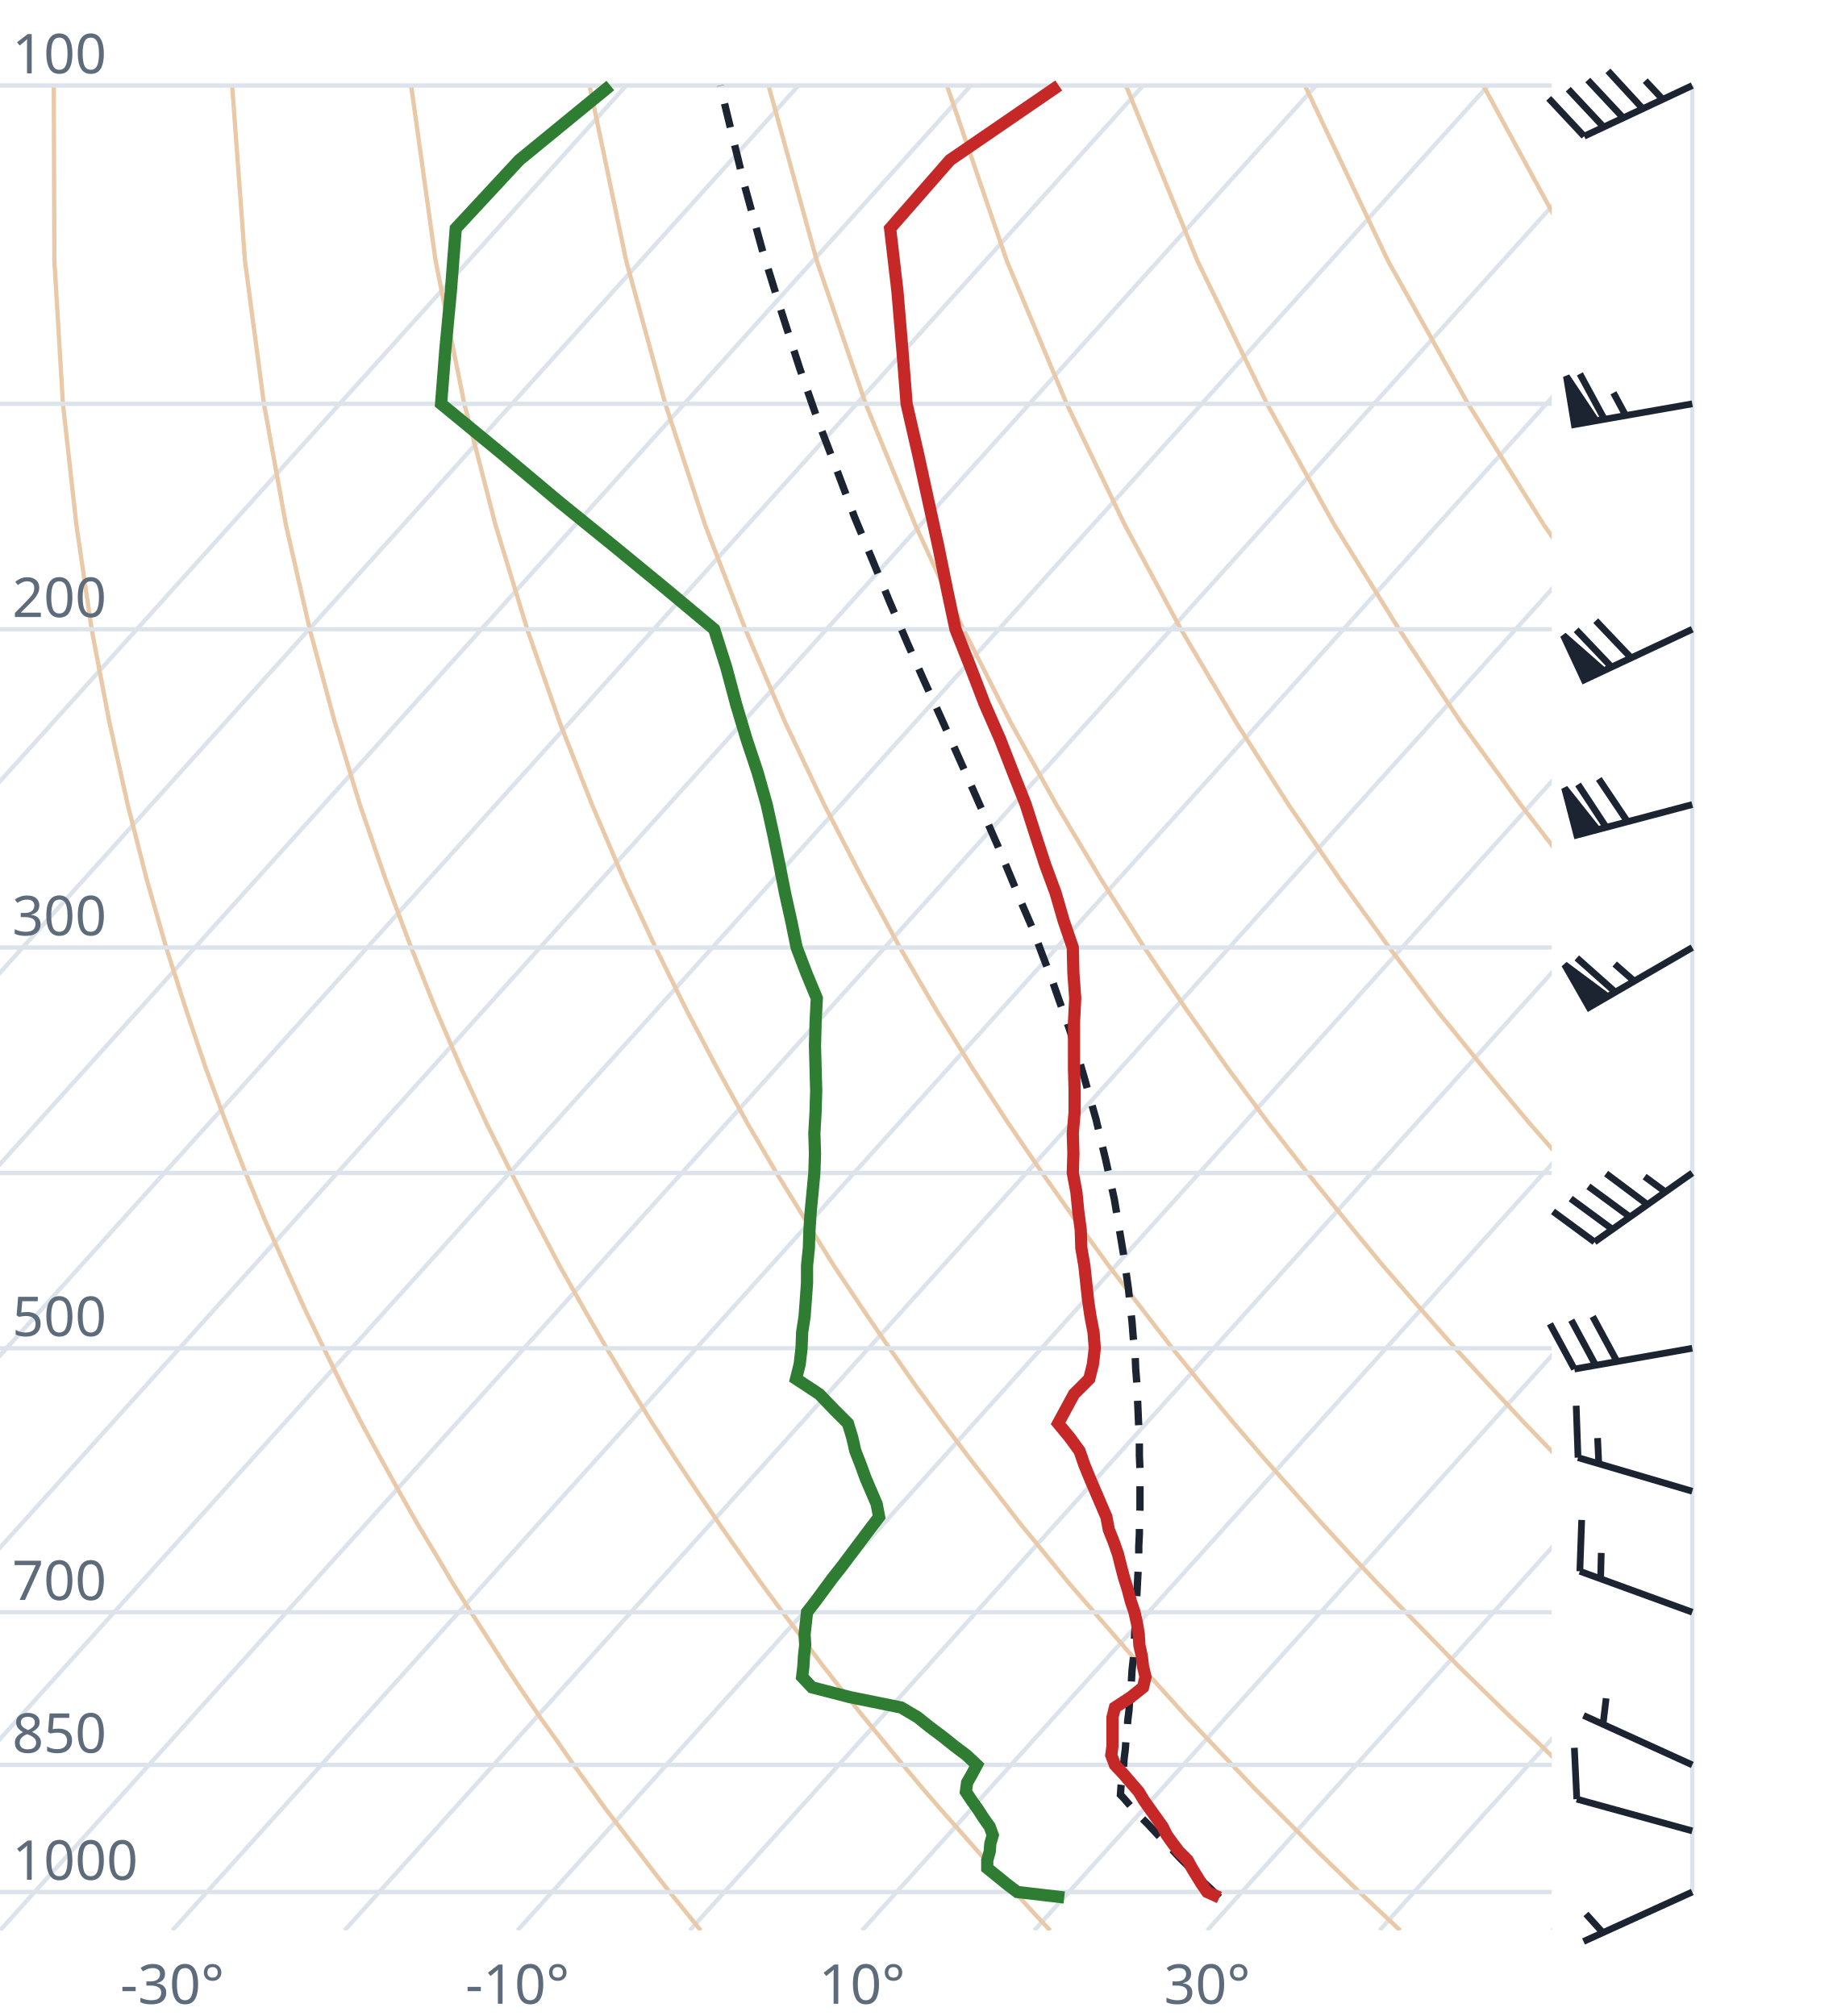
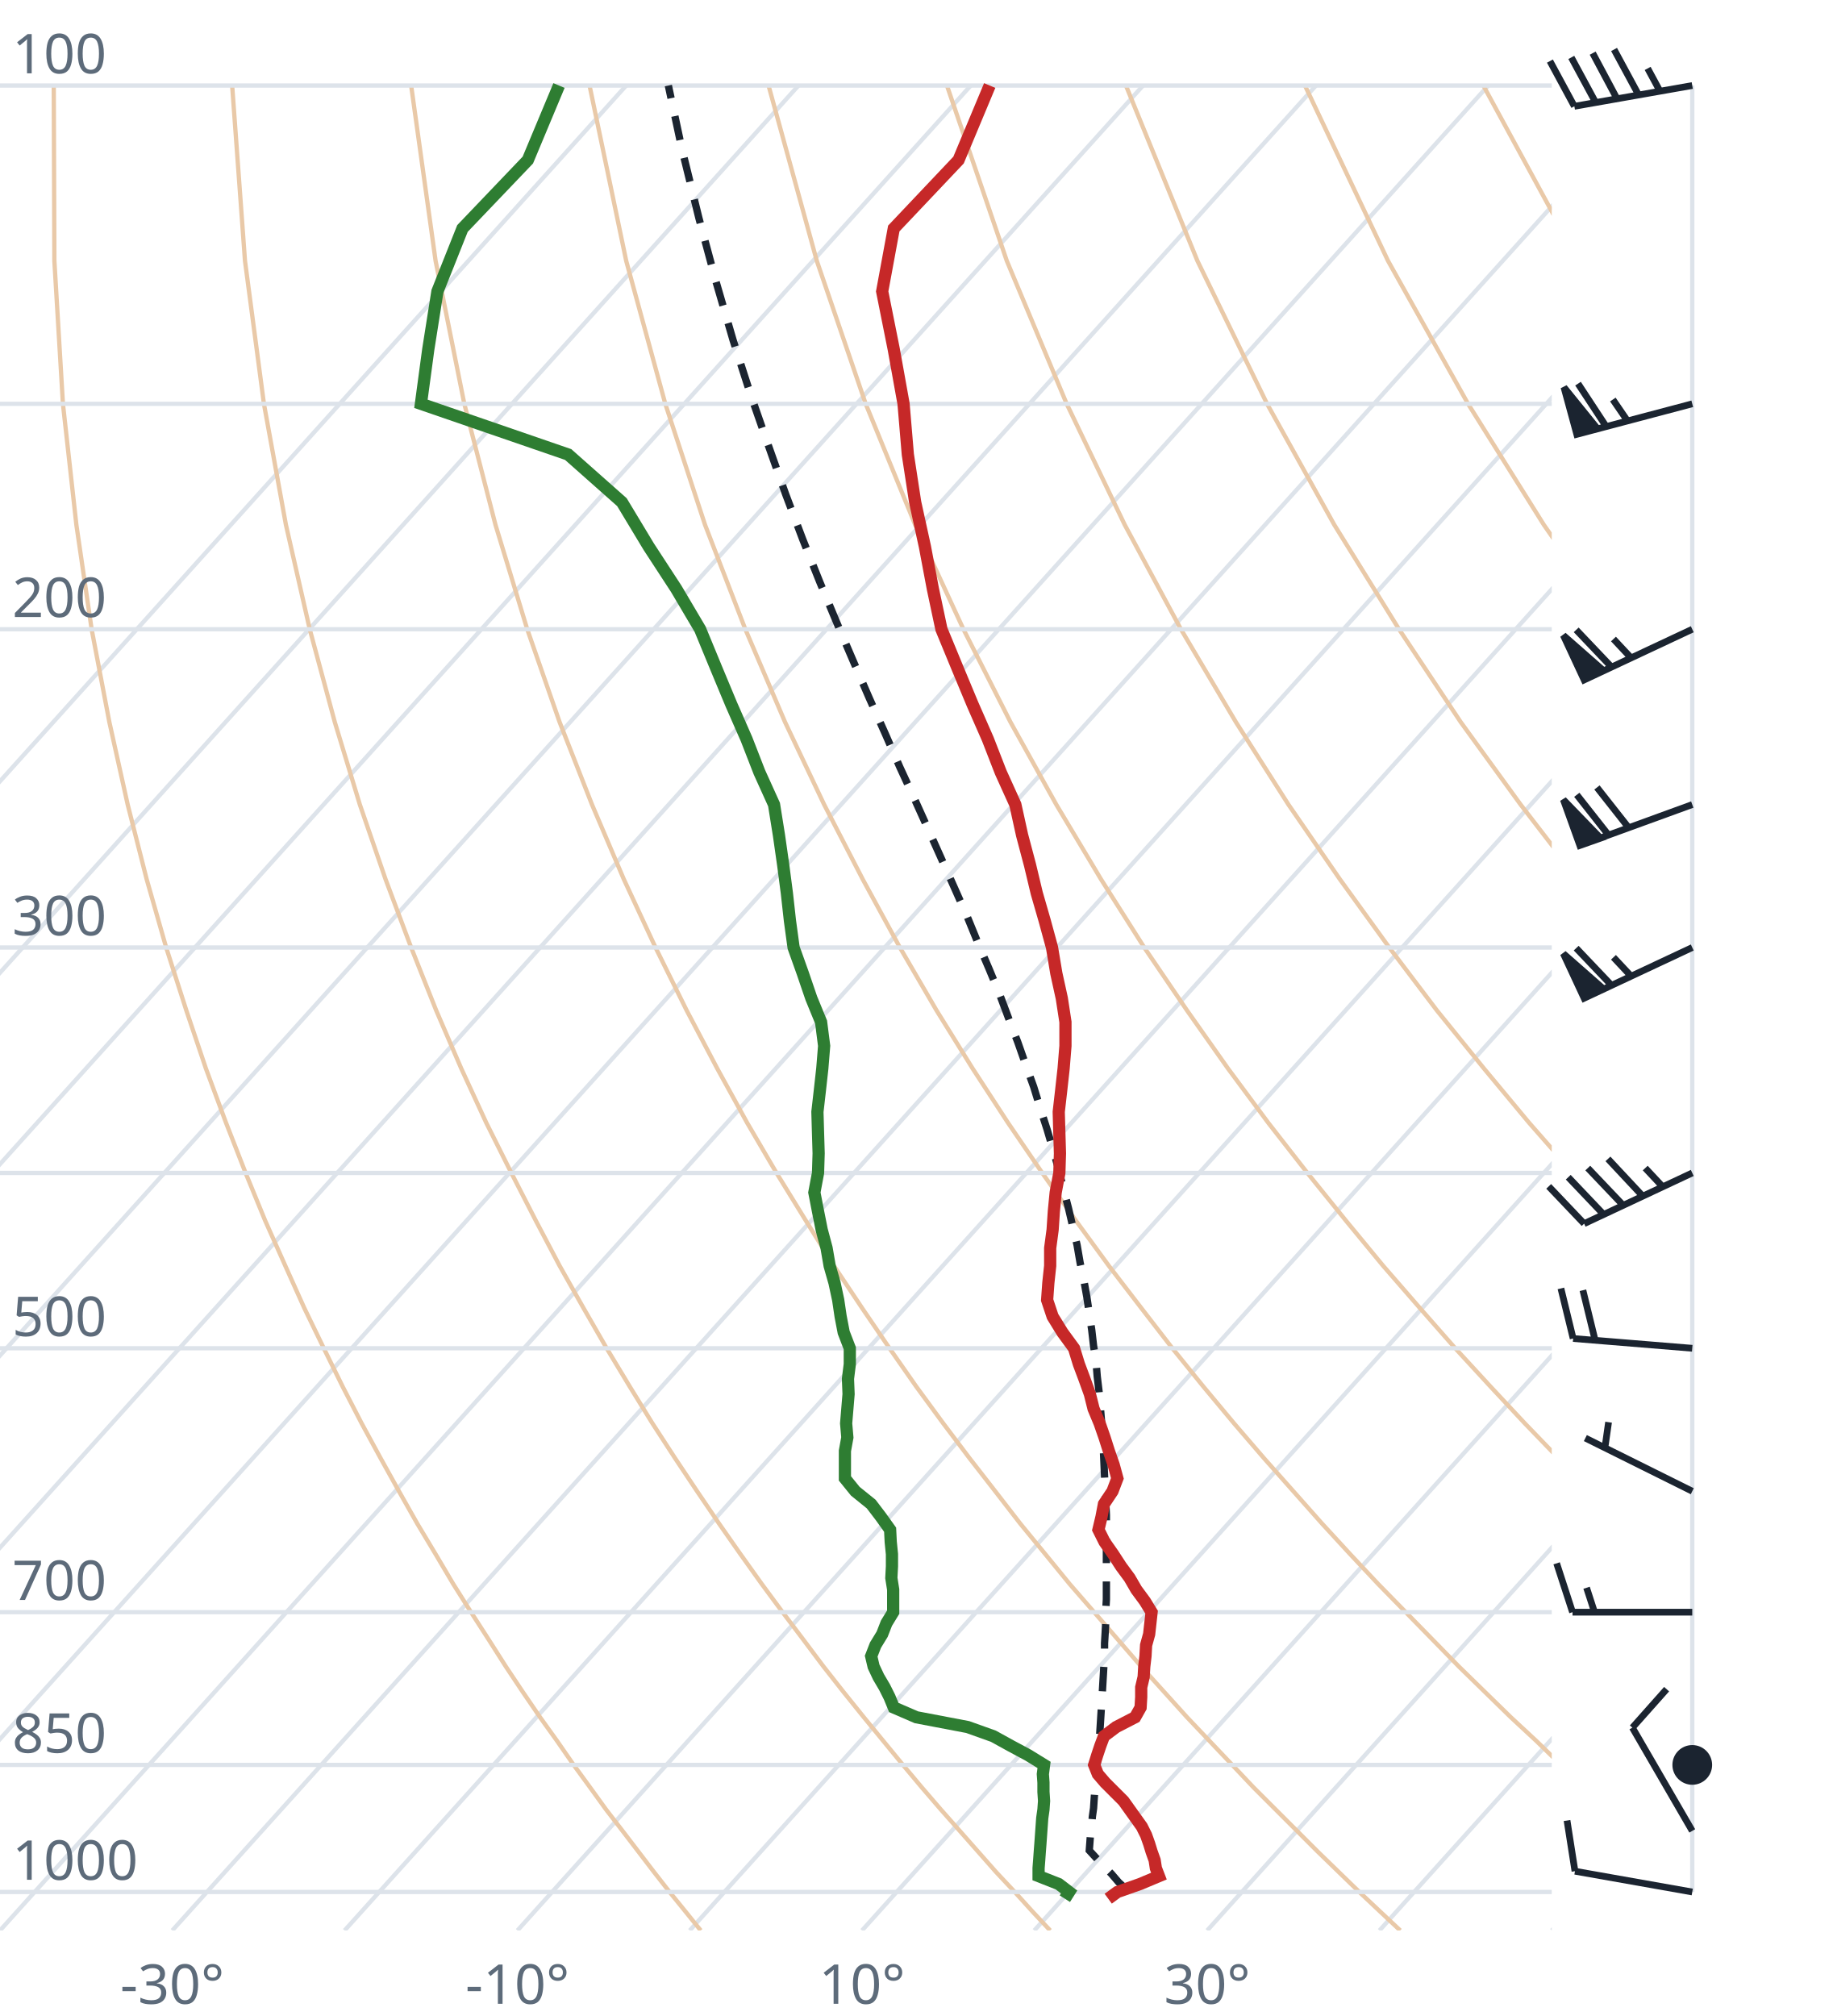
<svg xmlns="http://www.w3.org/2000/svg" viewBox="0 0 300 330" font-family="system-ui,sans-serif" font-size="9">
  <style>.g{stroke:#dde3ea;stroke-width:.7;fill:none}.ad{stroke:#e9c9a8;stroke-width:.7;fill:none}.t{stroke:#c62828;stroke-width:2;fill:none}.d{stroke:#2e7d32;stroke-width:2;fill:none}.pc{stroke:#1b2430;stroke-width:1.2;stroke-dasharray:4 3;fill:none}.barb{stroke:#1b2430;stroke-width:1.1;fill:#1b2430}text{fill:#5d6b7a}</style>
  <clipPath id="c">
    <rect x="0" y="0" width="254" height="316.0" />
  </clipPath>
  <g clip-path="url(#c)">
    <line class="g" x1="-169.3" y1="316.0" x2="102.5" y2="14.0" />
    <line class="g" x1="-141.1" y1="316.0" x2="130.7" y2="14.0" />
    <line class="g" x1="-112.9" y1="316.0" x2="158.9" y2="14.0" />
    <line class="g" x1="-84.7" y1="316.0" x2="187.1" y2="14.0" />
    <line class="g" x1="-56.4" y1="316.0" x2="215.4" y2="14.0" />
    <line class="g" x1="-28.2" y1="316.0" x2="243.6" y2="14.0" />
    <line class="g" x1="0.0" y1="316.0" x2="271.8" y2="14.0" />
    <line class="g" x1="28.2" y1="316.0" x2="300.0" y2="14.0" />
    <line class="g" x1="56.4" y1="316.0" x2="328.2" y2="14.0" />
    <line class="g" x1="84.7" y1="316.0" x2="356.5" y2="14.0" />
    <line class="g" x1="112.9" y1="316.0" x2="384.7" y2="14.0" />
    <line class="g" x1="141.1" y1="316.0" x2="412.9" y2="14.0" />
    <line class="g" x1="169.3" y1="316.0" x2="441.1" y2="14.0" />
    <line class="g" x1="197.6" y1="316.0" x2="469.4" y2="14.0" />
    <line class="g" x1="225.8" y1="316.0" x2="497.6" y2="14.0" />
    <line class="g" x1="254.0" y1="316.0" x2="525.8" y2="14.0" />
    <path class="ad" d="M114.7,316.0L112.2,312.9L109.6,309.7L107.1,306.5L104.5,303.1L101.9,299.7L99.2,296.2L96.6,292.6L93.9,288.9L91.2,285.0L88.4,281.1L85.6,277.0L82.8,272.8L80.0,268.4L77.1,263.9L74.2,259.3L71.3,254.4L68.3,249.4L65.3,244.1L62.3,238.7L59.2,233.0L56.1,227.0L53.0,220.7L49.8,214.1L46.7,207.2L43.4,199.8L40.2,192.0L37.0,183.8L33.7,174.9L30.5,165.4L27.2,155.1L24.0,143.9L20.9,131.7L17.9,118.2L15.0,103.0L12.5,85.9L10.3,66.1L8.9,42.7L8.8,14.0" />
    <path class="ad" d="M171.9,316.0L169.0,312.9L166.1,309.7L163.1,306.5L160.1,303.1L157.1,299.7L154.0,296.2L150.9,292.6L147.8,288.9L144.6,285.0L141.4,281.1L138.1,277.0L134.8,272.8L131.5,268.4L128.1,263.9L124.7,259.3L121.2,254.4L117.7,249.4L114.1,244.1L110.5,238.7L106.8,233.0L103.1,227.0L99.3,220.7L95.5,214.1L91.6,207.2L87.7,199.8L83.7,192.0L79.6,183.8L75.5,174.9L71.4,165.4L67.3,155.1L63.1,143.9L58.9,131.7L54.8,118.2L50.7,103.0L46.8,85.9L43.2,66.1L40.1,42.7L38.0,14.0" />
    <path class="ad" d="M229.2,316.0L225.9,312.9L222.5,309.7L219.2,306.5L215.7,303.1L212.3,299.7L208.8,296.2L205.2,292.6L201.7,288.9L198.0,285.0L194.3,281.1L190.6,277.0L186.8,272.8L183.0,268.4L179.1,263.9L175.1,259.3L171.1,254.4L167.0,249.4L162.9,244.1L158.7,238.7L154.4,233.0L150.0,227.0L145.6,220.7L141.1,214.1L136.5,207.2L131.9,199.8L127.1,192.0L122.3,183.8L117.4,174.9L112.4,165.4L107.3,155.1L102.1,143.9L96.9,131.7L91.6,118.2L86.3,103.0L81.1,85.9L76.0,66.1L71.3,42.7L67.3,14.0" />
    <path class="ad" d="M286.4,316.0L282.7,312.9L279.0,309.7L275.2,306.5L271.4,303.1L267.5,299.7L263.6,296.2L259.6,292.6L255.5,288.9L251.5,285.0L247.3,281.1L243.1,277.0L238.8,272.8L234.5,268.4L230.1,263.9L225.6,259.3L221.0,254.4L216.4,249.4L211.7,244.1L206.9,238.7L202.0,233.0L197.0,227.0L191.9,220.7L186.8,214.1L181.5,207.2L176.1,199.8L170.6,192.0L165.0,183.8L159.2,174.9L153.3,165.4L147.3,155.1L141.2,143.9L134.9,131.7L128.5,118.2L122.0,103.0L115.4,85.9L108.9,66.1L102.5,42.7L96.5,14.0" />
    <path class="ad" d="M343.6,316.0L339.5,312.9L335.4,309.7L331.2,306.5L327.0,303.1L322.7,299.7L318.3,296.2L313.9,292.6L309.4,288.9L304.9,285.0L300.3,281.1L295.6,277.0L290.8,272.8L286.0,268.4L281.0,263.9L276.0,259.3L270.9,254.4L265.7,249.4L260.5,244.1L255.1,238.7L249.6,233.0L244.0,227.0L238.2,220.7L232.4,214.1L226.4,207.2L220.3,199.8L214.0,192.0L207.6,183.8L201.0,174.9L194.3,165.4L187.3,155.1L180.2,143.9L172.9,131.7L165.4,118.2L157.7,103.0L149.8,85.9L141.7,66.1L133.7,42.7L125.8,14.0" />
    <path class="ad" d="M400.9,316.0L396.4,312.9L391.9,309.7L387.3,306.5L382.6,303.1L377.9,299.7L373.1,296.2L368.2,292.6L363.3,288.9L358.3,285.0L353.2,281.1L348.1,277.0L342.8,272.8L337.5,268.4L332.0,263.9L326.5,259.3L320.9,254.4L315.1,249.4L309.2,244.1L303.3,238.7L297.2,233.0L290.9,227.0L284.6,220.7L278.0,214.1L271.4,207.2L264.5,199.8L257.5,192.0L250.3,183.8L242.9,174.9L235.2,165.4L227.4,155.1L219.3,143.9L210.9,131.7L202.3,118.2L193.3,103.0L184.1,85.9L174.6,66.1L164.8,42.7L155.0,14.0" />
    <path class="ad" d="M458.1,316.0L453.2,312.9L448.3,309.7L443.3,306.5L438.2,303.1L433.1,299.7L427.9,296.2L422.6,292.6L417.2,288.9L411.7,285.0L406.2,281.1L400.5,277.0L394.8,272.8L389.0,268.4L383.0,263.9L376.9,259.3L370.8,254.4L364.5,249.4L358.0,244.1L351.5,238.7L344.8,233.0L337.9,227.0L330.9,220.7L323.7,214.1L316.3,207.2L308.7,199.8L300.9,192.0L292.9,183.8L284.7,174.9L276.2,165.4L267.4,155.1L258.3,143.9L248.9,131.7L239.1,118.2L229.0,103.0L218.4,85.9L207.4,66.1L196.0,42.7L184.3,14.0" />
    <path class="ad" d="M515.3,316.0L510.1,312.9L504.7,309.7L499.3,306.5L493.9,303.1L488.3,299.7L482.7,296.2L476.9,292.6L471.1,288.9L465.2,285.0L459.2,281.1L453.0,277.0L446.8,272.8L440.5,268.4L434.0,263.9L427.4,259.3L420.7,254.4L413.8,249.4L406.8,244.1L399.7,238.7L392.4,233.0L384.9,227.0L377.2,220.7L369.3,214.1L361.2,207.2L352.9,199.8L344.4,192.0L335.6,183.8L326.5,174.9L317.1,165.4L307.4,155.1L297.4,143.9L286.9,131.7L276.0,118.2L264.6,103.0L252.7,85.9L240.3,66.1L227.2,42.7L213.6,14.0" />
    <path class="ad" d="M572.6,316.0L566.9,312.9L561.2,309.7L555.4,306.5L549.5,303.1L543.5,299.7L537.4,296.2L531.3,292.6L525.0,288.9L518.6,285.0L512.1,281.1L505.5,277.0L498.8,272.8L491.9,268.4L485.0,263.9L477.9,259.3L470.6,254.4L463.2,249.4L455.6,244.1L447.9,238.7L439.9,233.0L431.8,227.0L423.5,220.7L415.0,214.1L406.2,207.2L397.2,199.8L387.9,192.0L378.3,183.8L368.4,174.9L358.1,165.4L347.5,155.1L336.4,143.9L324.9,131.7L312.9,118.2L300.3,103.0L287.1,85.9L273.1,66.1L258.4,42.7L242.8,14.0" />
    <path class="ad" d="M629.8,316.0L623.8,312.9L617.6,309.7L611.4,306.5L605.1,303.1L598.7,299.7L592.2,296.2L585.6,292.6L578.9,288.9L572.0,285.0L565.1,281.1L558.0,277.0L550.8,272.8L543.4,268.4L536.0,263.9L528.3,259.3L520.5,254.4L512.5,249.4L504.4,244.1L496.1,238.7L487.5,233.0L478.8,227.0L469.8,220.7L460.6,214.1L451.1,207.2L441.4,199.8L431.3,192.0L420.9,183.8L410.2,174.9L399.1,165.4L387.5,155.1L375.5,143.9L362.9,131.7L349.8,118.2L335.9,103.0L321.4,85.9L306.0,66.1L289.6,42.7L272.1,14.0" />
    <line class="g" x1="0" y1="309.7" x2="254" y2="309.7" />
    <line class="g" x1="0" y1="288.9" x2="254" y2="288.9" />
    <line class="g" x1="0" y1="263.9" x2="254" y2="263.9" />
    <line class="g" x1="0" y1="220.7" x2="254" y2="220.7" />
    <line class="g" x1="0" y1="192.0" x2="254" y2="192.0" />
    <line class="g" x1="0" y1="155.1" x2="254" y2="155.1" />
    <line class="g" x1="0" y1="103.0" x2="254" y2="103.0" />
    <line class="g" x1="0" y1="66.1" x2="254" y2="66.1" />
    <line class="g" x1="0" y1="14.0" x2="254" y2="14.0" />
-     <path class="pc" d="M199.6,310.6L198.3,309.3L197.0,308.1L195.7,306.7L194.4,305.4L193.1,304.1L191.8,302.7L190.5,301.4L189.2,300.0L187.9,298.6L186.5,297.2L185.2,295.8L183.9,294.3L183.4,293.8L183.5,292.3L183.7,290.9L183.9,289.4L184.0,287.9L184.2,286.3L184.3,284.8L184.5,283.2L184.6,281.6L184.8,280.0L184.9,278.4L185.1,276.7L185.2,275.1L185.3,273.4L185.5,271.6L185.6,269.9L185.7,268.1L185.8,266.4L185.9,264.5L186.0,262.7L186.1,260.8L186.2,258.9L186.3,257.0L186.4,255.1L186.4,253.1L186.5,251.1L186.5,249.0L186.6,247.0L186.6,244.8L186.6,242.7L186.6,240.5L186.5,238.3L186.5,236.0L186.4,233.7L186.3,231.4L186.2,229.0L186.1,226.6L185.9,224.1L185.8,221.6L185.5,219.0L185.3,216.4L185.0,213.7L184.7,210.9L184.3,208.1L183.9,205.3L183.4,202.3L182.9,199.3L182.4,196.3L181.7,193.1L181.0,189.9L180.2,186.6L179.4,183.2L178.4,179.7L177.4,176.1L176.3,172.4L175.1,168.6L173.7,164.7L172.3,160.7L170.7,156.5L169.1,152.2L167.2,147.8L165.3,143.2L163.3,138.4L161.1,133.4L158.8,128.2L156.4,122.8L153.9,117.2L151.2,111.3L148.5,105.2L145.7,98.7L142.9,91.9L139.9,84.7L137.0,77.0L133.9,68.9L130.9,60.3L127.9,51.0L124.8,41.0L121.8,30.1L118.9,18.2L117.9,14.0" />
-     <path class="t" d="M199.6,310.6L197.6,309.7L196.7,308.4L195.9,307.1L195.1,305.8L194.4,304.5L193.0,303.1L192.0,301.8L191.0,300.4L190.3,299.0L189.3,297.6L188.3,296.2L187.3,294.8L186.4,293.3L185.1,291.8L183.9,290.4L182.5,288.9L181.9,287.3L182.1,285.8L182.1,284.2L182.1,282.7L182.1,281.1L182.5,279.5L185.1,277.8L187.1,276.2L187.5,274.5L187.1,272.8L186.9,271.1L186.5,269.3L186.4,267.5L186.1,265.7L185.7,263.9L185.1,262.1L184.6,260.2L184.0,258.3L183.5,256.4L183.0,254.4L182.3,252.4L181.5,250.4L181.1,248.3L180.2,246.2L179.3,244.1L178.4,242.0L177.5,239.8L176.7,237.5L175.1,235.3L173.2,233.0L174.5,230.6L175.8,228.2L178.3,225.7L178.9,223.3L179.2,220.7L179.0,218.1L178.5,215.5L178.1,212.8L177.8,210.0L177.5,207.2L177.0,204.3L176.9,201.3L176.5,198.3L176.2,195.2L175.6,192.0L175.7,188.8L175.6,185.5L175.9,182.0L175.9,178.5L175.8,174.9L175.8,171.2L175.8,167.3L176.0,163.4L175.7,159.3L175.6,155.1L174.1,150.7L172.8,146.2L171.1,141.6L169.5,136.7L167.9,131.7L165.8,126.4L163.7,121.0L161.2,115.3L158.9,109.3L156.4,103.0L155.0,96.4L153.6,89.5L152.0,82.2L150.3,74.4L148.4,66.1L147.7,57.2L146.9,47.7L145.7,37.4L155.5,26.2L173.3,14.0" />
-     <path class="d" d="M174.2,310.6L166.5,309.7L164.8,308.4L163.2,307.1L161.6,305.8L161.6,304.5L162.0,303.1L162.1,301.8L162.5,300.4L162.0,299.0L161.0,297.6L160.1,296.2L159.1,294.8L158.1,293.3L158.3,291.8L159.1,290.4L159.9,288.9L158.2,287.3L156.2,285.8L154.2,284.2L152.2,282.7L150.2,281.1L147.5,279.5L139.1,277.8L132.9,276.2L131.3,274.5L131.5,272.8L131.6,271.1L131.8,269.3L131.7,267.5L131.9,265.7L132.1,263.9L133.5,262.1L134.9,260.2L136.3,258.3L137.8,256.4L139.3,254.4L140.8,252.4L142.3,250.4L143.9,248.3L143.5,246.2L142.6,244.1L141.7,242.0L140.9,239.8L140.0,237.5L139.5,235.3L138.8,233.0L136.4,230.6L134.1,228.2L130.3,225.7L130.9,223.3L131.2,220.7L131.3,218.1L131.7,215.5L131.9,212.8L132.1,210.0L132.1,207.2L132.4,204.3L132.5,201.3L132.7,198.3L133.0,195.2L133.3,192.0L133.4,188.8L133.3,185.5L133.5,182.0L133.6,178.5L133.5,174.9L133.4,171.2L133.5,167.3L133.7,163.4L132.0,159.3L130.4,155.1L129.5,150.7L128.5,146.2L127.6,141.6L126.6,136.7L125.5,131.7L124.0,126.4L122.2,121.0L120.5,115.3L118.9,109.3L116.9,103.0L109.0,96.4L100.6,89.5L91.6,82.2L82.3,74.4L72.2,66.1L72.9,57.2L73.8,47.7L74.6,37.4L85.0,26.2L99.9,14.0" />
+     <path class="pc" d="M184.4,309.3L183.1,308.1L181.9,306.7L180.6,305.4L179.4,304.1L178.3,302.9L178.4,301.6L178.5,300.2L178.7,298.8L178.8,297.4L179.0,296.0L179.1,294.5L179.2,293.1L179.4,291.6L179.5,290.1L179.6,288.6L179.7,287.1L179.9,285.5L180.0,284.0L180.1,282.4L180.2,280.8L180.3,279.2L180.4,277.6L180.5,275.9L180.6,274.2L180.7,272.5L180.8,270.8L180.8,269.0L180.9,267.3L181.0,265.4L181.0,263.6L181.1,261.8L181.1,259.9L181.1,258.0L181.1,256.0L181.1,254.1L181.1,252.1L181.1,250.1L181.1,248.0L181.0,245.9L180.9,243.8L180.8,241.6L180.7,239.4L180.6,237.2L180.5,234.9L180.3,232.6L180.1,230.2L179.9,227.8L179.6,225.3L179.4,222.8L179.0,220.3L178.7,217.7L178.3,215.0L177.9,212.3L177.4,209.5L176.8,206.7L176.3,203.8L175.6,200.8L174.9,197.8L174.1,194.7L173.3,191.5L172.4,188.3L171.4,184.9L170.3,181.5L169.2,177.9L167.9,174.3L166.6,170.6L165.1,166.7L163.6,162.7L161.9,158.6L160.1,154.4L158.3,150.0L156.3,145.5L154.2,140.8L152.0,135.9L149.7,130.8L147.3,125.6L144.9,120.1L142.3,114.3L139.7,108.3L137.0,102.0L134.2,95.3L131.4,88.3L128.6,80.9L125.8,73.0L122.9,64.7L120.0,55.7L117.2,46.1L114.4,35.7L111.6,24.3L109.4,14.0" />
+     <path class="t" d="M181.4,310.8L182.9,309.7L186.6,308.4L189.7,307.1L189.2,305.8L189.0,304.5L188.5,303.1L188.1,301.8L187.6,300.4L186.9,299.0L185.9,297.6L184.9,296.2L183.9,294.8L182.4,293.3L180.9,291.8L179.7,290.4L179.1,288.9L179.6,287.3L180.1,285.8L180.7,284.2L182.7,282.7L185.8,281.1L186.7,279.5L186.8,277.8L186.8,276.2L187.2,274.5L187.3,272.8L187.5,271.1L187.6,269.3L188.1,267.5L188.3,265.7L188.5,263.9L187.4,262.1L186.0,260.2L184.9,258.3L183.5,256.4L182.2,254.4L180.8,252.4L179.8,250.4L180.3,248.3L180.7,246.2L182.1,244.1L182.9,242.0L182.3,239.8L181.5,237.5L180.8,235.3L180.0,233.0L179.0,230.6L178.4,228.2L177.5,225.7L176.6,223.3L175.8,220.7L173.9,218.1L172.3,215.5L171.4,212.8L171.6,210.0L171.9,207.2L171.9,204.3L172.3,201.3L172.5,198.3L172.8,195.2L173.4,192.0L173.5,188.8L173.4,185.5L173.3,182.0L173.7,178.5L174.1,174.9L174.4,171.2L174.4,167.3L173.8,163.4L172.9,159.3L172.2,155.1L171.0,150.7L169.7,146.2L168.6,141.6L167.3,136.7L166.2,131.7L163.8,126.4L161.7,121.0L159.2,115.3L156.7,109.3L154.1,103.0L152.7,96.4L151.4,89.5L149.8,82.2L148.6,74.4L147.9,66.1L146.3,57.2L144.4,47.7L146.3,37.4L156.9,26.2L162.0,14.0" />
+     <path class="d" d="M174.3,310.8L175.0,309.7L173.3,308.4L170.0,307.1L170.0,305.8L170.1,304.5L170.2,303.1L170.3,301.8L170.4,300.4L170.5,299.0L170.6,297.6L170.8,296.2L170.9,294.8L170.8,293.3L170.8,291.8L170.7,290.4L170.9,288.9L168.3,287.3L165.5,285.8L162.6,284.2L158.4,282.7L150.0,281.1L146.3,279.5L145.6,277.8L144.8,276.2L143.8,274.5L143.0,272.8L142.6,271.1L143.3,269.3L144.4,267.5L145.1,265.7L146.2,263.9L146.2,262.1L146.2,260.2L145.9,258.3L146.0,256.4L146.0,254.4L145.8,252.4L145.7,250.4L144.2,248.3L142.6,246.2L140.0,244.1L138.3,242.0L138.3,239.8L138.3,237.5L138.7,235.3L138.5,233.0L138.7,230.6L138.9,228.2L138.8,225.7L139.1,223.3L139.1,220.7L138.1,218.1L137.6,215.5L137.2,212.8L136.6,210.0L135.8,207.2L135.3,204.3L134.5,201.3L133.9,198.3L133.3,195.2L133.9,192.0L134.0,188.8L133.9,185.5L133.8,182.0L134.2,178.5L134.6,174.9L134.9,171.2L134.4,167.3L132.8,163.4L131.4,159.3L129.9,155.1L129.3,150.7L128.8,146.2L128.2,141.6L127.5,136.7L126.7,131.7L124.3,126.4L122.2,121.0L119.7,115.3L117.2,109.3L114.6,103.0L110.7,96.4L106.2,89.5L101.8,82.2L93.0,74.4L68.9,66.1L70.1,57.2L71.6,47.7L75.7,37.4L86.4,26.2L91.5,14.0" />
  </g>
  <text x="2" y="307.7">1000</text>
  <text x="2" y="286.9">850</text>
  <text x="2" y="261.9">700</text>
  <text x="2" y="218.7">500</text>
  <text x="2" y="153.1">300</text>
  <text x="2" y="101.0">200</text>
  <text x="2" y="12.0">100</text>
  <text x="28.2" y="328" text-anchor="middle">-30°</text>
  <text x="84.7" y="328" text-anchor="middle">-10°</text>
  <text x="141.1" y="328" text-anchor="middle">10°</text>
  <text x="197.6" y="328" text-anchor="middle">30°</text>
  <line class="g" x1="277.0" y1="309.7" x2="277.0" y2="14.0" />
-   <path class="barb" d="M277.0,309.7L259.2,317.8M262.4,316.4L259.6,313.3" />
-   <path class="barb" d="M277.0,299.7L258.1,294.5M258.1,294.5L257.7,286.1" />
-   <path class="barb" d="M277.0,288.9L259.2,280.8M262.4,282.2L262.9,278.0" />
-   <path class="barb" d="M277.0,263.9L258.6,257.2M258.6,257.2L258.9,248.8M262.0,258.4L262.1,254.2" />
-   <path class="barb" d="M277.0,244.1L258.3,238.6M258.3,238.6L258.0,230.1M261.7,239.6L261.5,235.4" />
-   <path class="barb" d="M277.0,220.7L257.7,224.1M257.7,224.1L253.7,216.7M261.2,223.5L257.2,216.1M264.7,222.9L260.7,215.5" />
-   <path class="barb" d="M277.0,192.0L261.0,203.3M261.0,203.3L254.2,198.3M263.9,201.2L257.1,196.2M266.8,199.2L260.0,194.2M269.7,197.2L262.9,192.1M272.6,195.1L269.2,192.6" />
-   <path class="barb" d="M277.0,155.1L260.1,164.9M260.1,164.9L256.1,157.9L263.1,163.1ZM264.4,162.4L258.1,156.8M267.5,160.6L264.3,157.8" />
-   <path class="barb" d="M277.0,131.7L258.1,136.7M258.1,136.7L256.1,129.0L261.5,135.8ZM262.9,135.4L258.3,128.4M266.4,134.5L261.7,127.5" />
-   <path class="barb" d="M277.0,103.0L259.3,111.3M259.3,111.3L255.9,104.0L262.5,109.8ZM263.8,109.2L258.0,103.1M267.0,107.7L261.2,101.6" />
-   <path class="barb" d="M277.0,66.1L257.7,69.5M257.7,69.5L256.4,61.6L261.2,68.8ZM262.6,68.6L258.6,61.2M266.1,68.0L264.1,64.3" />
-   <path class="barb" d="M277.0,14.0L259.3,22.3M259.3,22.3L253.5,16.1M262.5,20.8L256.7,14.6M265.7,19.3L259.9,13.1M268.9,17.8L263.2,11.6M272.2,16.3L269.3,13.2" />
+   <path class="barb" d="M277.0,309.7L257.8,306.3M257.8,306.3L256.5,298.0" />
+   <path class="barb" d="M277.0,299.7L267.2,282.8M267.2,282.8L272.8,276.5" />
+   <circle class="barb" cx="277.0" cy="288.9" r="2.7" fill="none" />
+   <path class="barb" d="M277.0,263.9L257.4,263.9M257.4,263.9L254.8,255.9M261.0,263.9L259.7,259.9" />
+   <path class="barb" d="M277.0,244.1L259.5,235.4M262.7,237.0L263.3,232.8" />
+   <path class="barb" d="M277.0,220.7L257.5,219.1M257.5,219.1L255.5,210.9M261.1,219.4L259.1,211.2" />
+   <path class="barb" d="M277.0,192.0L259.3,200.3M259.3,200.3L253.5,194.2M262.5,198.8L256.7,192.7M265.7,197.3L259.9,191.2M268.9,195.8L263.2,189.7M272.2,194.3L269.3,191.2" />
+   <path class="barb" d="M277.0,155.1L259.3,163.4M259.3,163.4L255.9,156.1L262.5,161.9ZM263.8,161.3L258.0,155.2M267.0,159.8L264.1,156.7" />
+   <path class="barb" d="M277.0,131.7L258.6,138.4M258.6,138.4L255.9,130.9L262.0,137.2ZM263.3,136.7L258.1,130.1M266.6,135.5L261.4,128.9" />
+   <path class="barb" d="M277.0,103.0L259.3,111.3M259.3,111.3L255.9,104.0L262.5,109.8ZM263.8,109.2L258.0,103.1M267.0,107.7L264.1,104.6" />
+   <path class="barb" d="M277.0,66.1L258.1,71.1M258.1,71.1L256.0,63.4L261.5,70.2ZM262.9,69.8L258.3,62.8M266.4,68.9L264.0,65.4" />
+   <path class="barb" d="M277.0,14.0L257.7,17.4M257.7,17.4L253.7,10.0M261.2,16.8L257.2,9.4M264.7,16.2L260.7,8.7M268.2,15.5L264.2,8.1M271.7,14.9L269.7,11.2" />
</svg>
